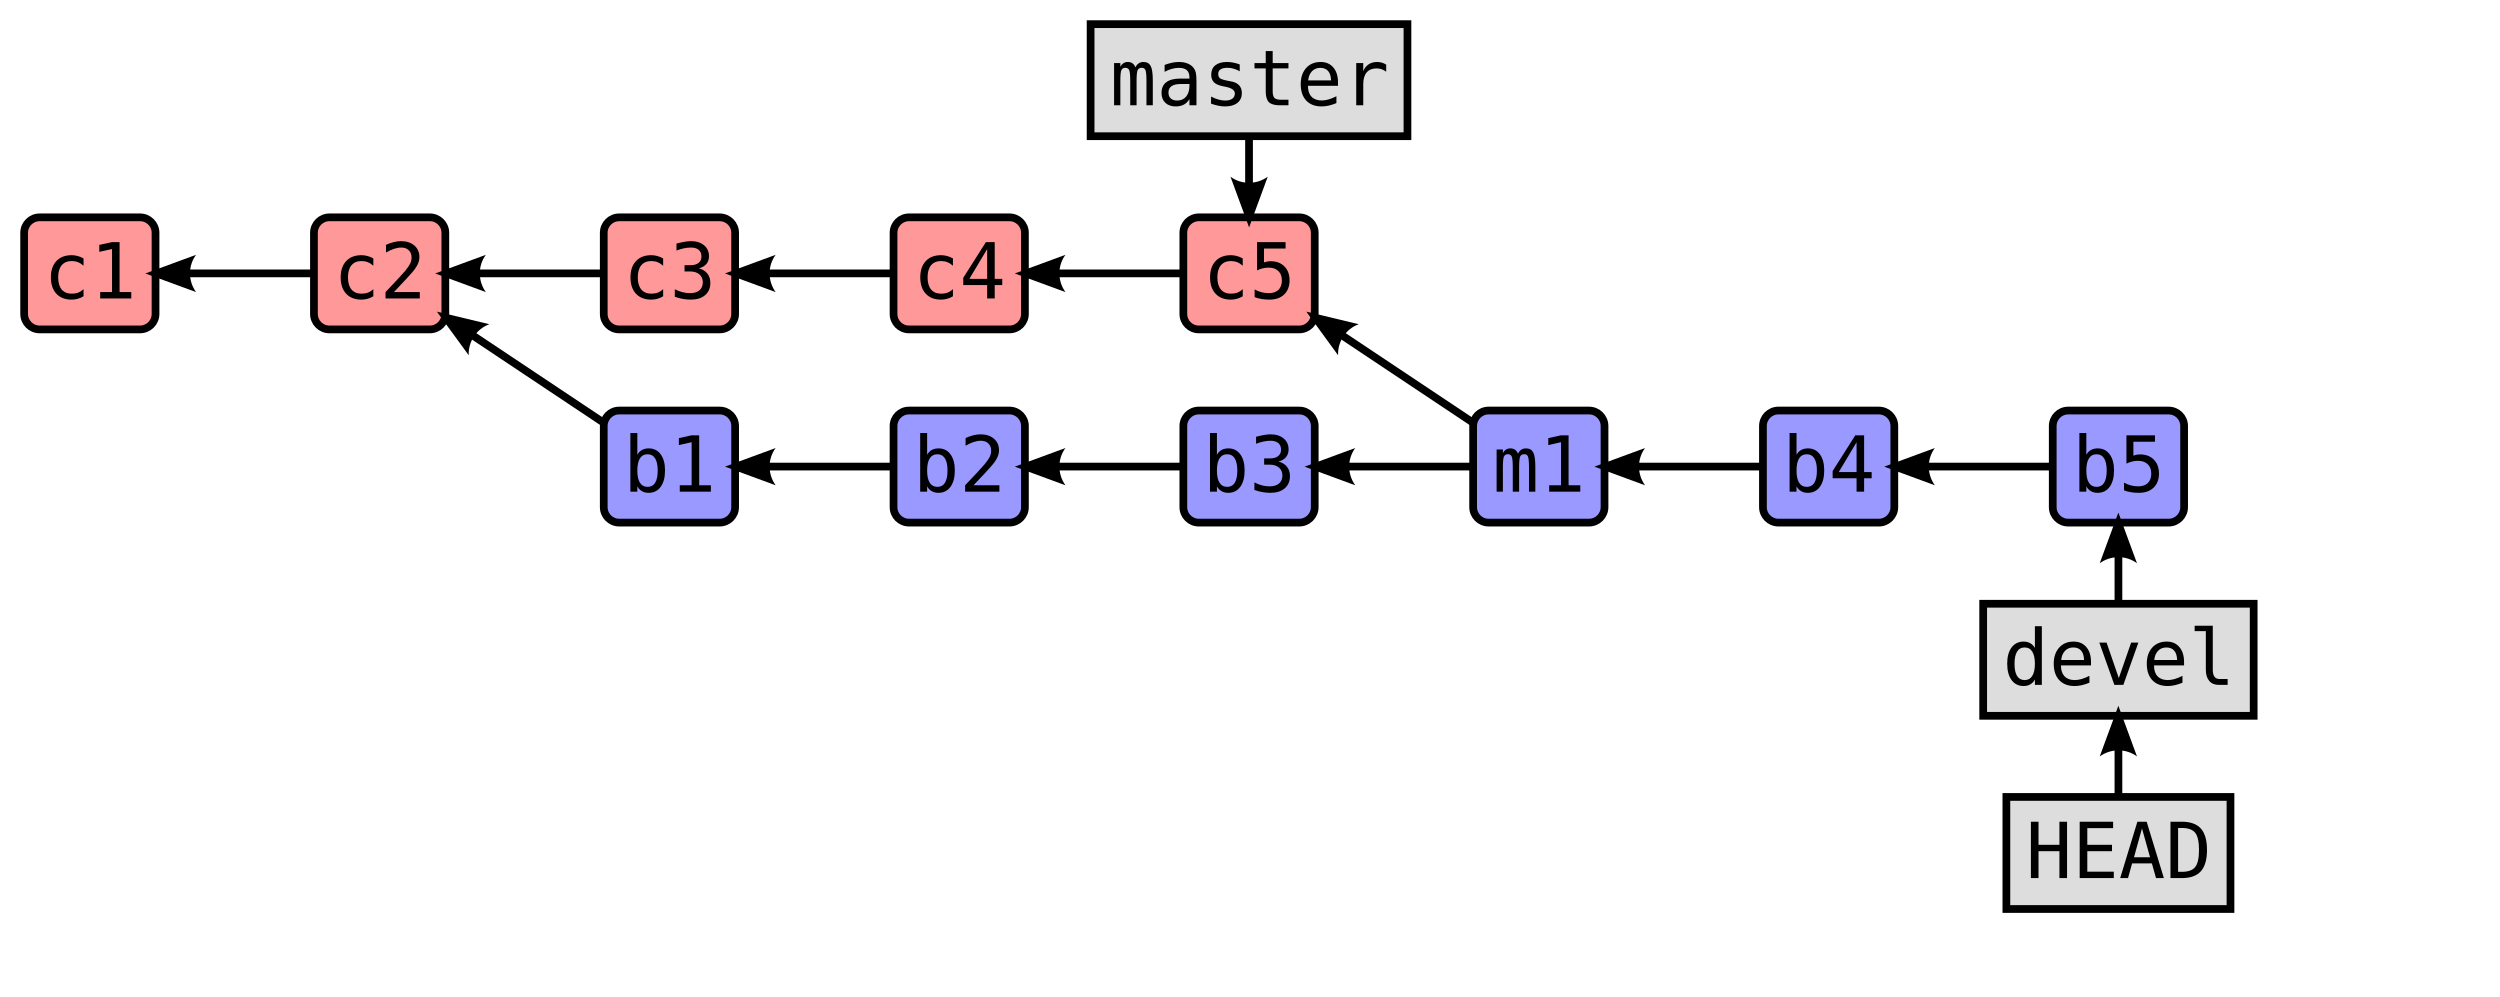
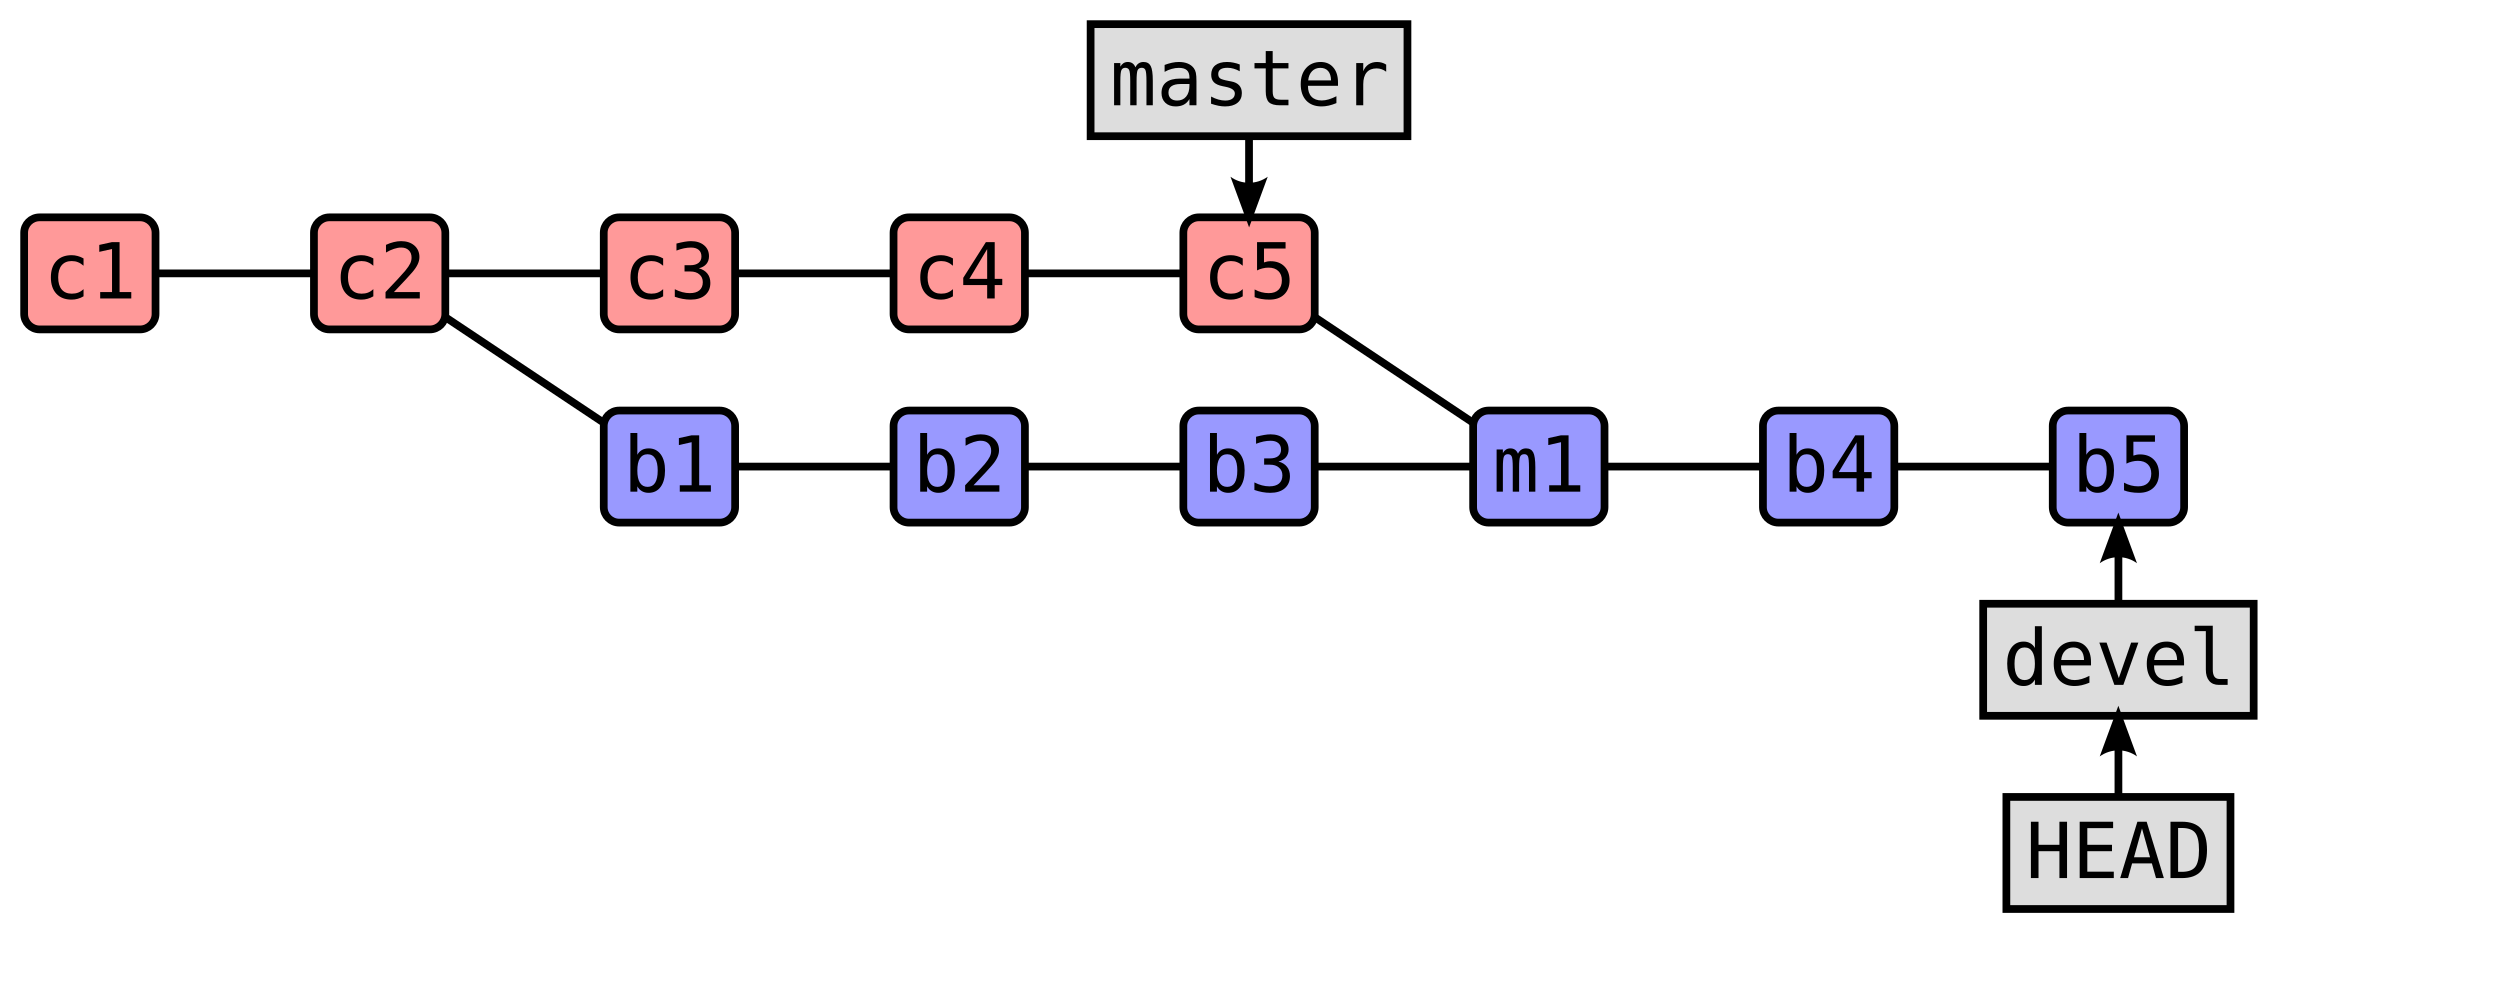
<svg xmlns="http://www.w3.org/2000/svg" width="517.6" height="206.4" id="svg2" version="1.1">
  <defs id="defs4">
    <marker orient="auto" refY="0.0" refX="0.0" id="Arrow2Mend" style="overflow:visible;">
      <path id="path3786" style="fill-rule:evenodd;stroke-width:0.625;stroke-linejoin:round;" d="M 8.719,4.034 L -2.207,0.016 L 8.719,-4.002 C 6.973,-1.63 6.983,1.616 8.719,4.034 z " transform="scale(0.6) rotate(180) translate(0,0)" />
    </marker>
  </defs>
  <g id="layer1">
    <rect style="fill:#ff9999;stroke:#000000;stroke-width:1.6;stroke-miterlimit:4;stroke-dasharray:none" id="rect2989" width="27.2" height="23.2" x="5" y="45" ry="3.2" />
    <text xml:space="preserve" style="font-size:16px;font-style:normal;font-weight:normal;line-height:125%;letter-spacing:0px;word-spacing:0px;fill:#000000;fill-opacity:1;stroke:none;font-family:DejaVu Sans Mono" x="9" y="61.8" id="text2985">
      <tspan id="tspan2987" x="9" y="61.8">c1</tspan>
    </text>
  </g>
  <g id="layer1">
    <rect style="fill:#ff9999;stroke:#000000;stroke-width:1.6;stroke-miterlimit:4;stroke-dasharray:none" id="rect2989" width="27.2" height="23.2" x="65" y="45" ry="3.2" />
    <text xml:space="preserve" style="font-size:16px;font-style:normal;font-weight:normal;line-height:125%;letter-spacing:0px;word-spacing:0px;fill:#000000;fill-opacity:1;stroke:none;font-family:DejaVu Sans Mono" x="69" y="61.8" id="text2985">
      <tspan id="tspan2987" x="69" y="61.8">c2</tspan>
    </text>
  </g>
-   <g id="layer1">
-     <path style="fill:none;stroke:#000000;stroke-width:1.6;stroke-linecap:butt;stroke-linejoin:miter;stroke-opacity:1;marker-end:url(#Arrow2Mend);stroke-miterlimit:4;stroke-dasharray:none" d="M 64.98,56.6 32.22,56.6" id="path2985" />
-   </g>
+   <line x1="64.98" y1="56.6" x2="32.22" y2="56.6" style="stroke:#000000; stroke-width:1.6; stroke-opacity:1.0" />
  <g id="layer1">
    <rect style="fill:#9999ff;stroke:#000000;stroke-width:1.6;stroke-miterlimit:4;stroke-dasharray:none" id="rect2989" width="27.2" height="23.2" x="125" y="85" ry="3.2" />
    <text xml:space="preserve" style="font-size:16px;font-style:normal;font-weight:normal;line-height:125%;letter-spacing:0px;word-spacing:0px;fill:#000000;fill-opacity:1;stroke:none;font-family:DejaVu Sans Mono" x="129" y="101.8" id="text2985">
      <tspan id="tspan2987" x="129" y="101.8">b1</tspan>
    </text>
  </g>
-   <g id="layer1">
-     <path style="fill:none;stroke:#000000;stroke-width:1.6;stroke-linecap:butt;stroke-linejoin:miter;stroke-opacity:1;marker-end:url(#Arrow2Mend);stroke-miterlimit:4;stroke-dasharray:none" d="M 124.98,87.52 92.22,65.68" id="path2985" />
-   </g>
+   <line x1="124.98" y1="87.52" x2="92.22" y2="65.68" style="stroke:#000000; stroke-width:1.6; stroke-opacity:1.0" />
  <g id="layer1">
    <rect style="fill:#ff9999;stroke:#000000;stroke-width:1.6;stroke-miterlimit:4;stroke-dasharray:none" id="rect2989" width="27.2" height="23.2" x="125" y="45" ry="3.2" />
    <text xml:space="preserve" style="font-size:16px;font-style:normal;font-weight:normal;line-height:125%;letter-spacing:0px;word-spacing:0px;fill:#000000;fill-opacity:1;stroke:none;font-family:DejaVu Sans Mono" x="129" y="61.8" id="text2985">
      <tspan id="tspan2987" x="129" y="61.8">c3</tspan>
    </text>
  </g>
-   <g id="layer1">
-     <path style="fill:none;stroke:#000000;stroke-width:1.6;stroke-linecap:butt;stroke-linejoin:miter;stroke-opacity:1;marker-end:url(#Arrow2Mend);stroke-miterlimit:4;stroke-dasharray:none" d="M 124.98,56.6 92.22,56.6" id="path2985" />
-   </g>
+   <line x1="124.98" y1="56.6" x2="92.22" y2="56.6" style="stroke:#000000; stroke-width:1.6; stroke-opacity:1.0" />
  <g id="layer1">
    <rect style="fill:#9999ff;stroke:#000000;stroke-width:1.6;stroke-miterlimit:4;stroke-dasharray:none" id="rect2989" width="27.2" height="23.2" x="185" y="85" ry="3.2" />
    <text xml:space="preserve" style="font-size:16px;font-style:normal;font-weight:normal;line-height:125%;letter-spacing:0px;word-spacing:0px;fill:#000000;fill-opacity:1;stroke:none;font-family:DejaVu Sans Mono" x="189" y="101.8" id="text2985">
      <tspan id="tspan2987" x="189" y="101.8">b2</tspan>
    </text>
  </g>
-   <g id="layer1">
-     <path style="fill:none;stroke:#000000;stroke-width:1.6;stroke-linecap:butt;stroke-linejoin:miter;stroke-opacity:1;marker-end:url(#Arrow2Mend);stroke-miterlimit:4;stroke-dasharray:none" d="M 184.98,96.6 152.22,96.6" id="path2985" />
-   </g>
+   <line x1="184.98" y1="96.6" x2="152.22" y2="96.6" style="stroke:#000000; stroke-width:1.6; stroke-opacity:1.0" />
  <g id="layer1">
    <rect style="fill:#ff9999;stroke:#000000;stroke-width:1.6;stroke-miterlimit:4;stroke-dasharray:none" id="rect2989" width="27.2" height="23.2" x="185" y="45" ry="3.2" />
    <text xml:space="preserve" style="font-size:16px;font-style:normal;font-weight:normal;line-height:125%;letter-spacing:0px;word-spacing:0px;fill:#000000;fill-opacity:1;stroke:none;font-family:DejaVu Sans Mono" x="189" y="61.8" id="text2985">
      <tspan id="tspan2987" x="189" y="61.8">c4</tspan>
    </text>
  </g>
-   <g id="layer1">
-     <path style="fill:none;stroke:#000000;stroke-width:1.6;stroke-linecap:butt;stroke-linejoin:miter;stroke-opacity:1;marker-end:url(#Arrow2Mend);stroke-miterlimit:4;stroke-dasharray:none" d="M 184.98,56.6 152.22,56.6" id="path2985" />
-   </g>
+   <line x1="184.98" y1="56.6" x2="152.22" y2="56.6" style="stroke:#000000; stroke-width:1.6; stroke-opacity:1.0" />
  <g id="layer1">
    <rect style="fill:#9999ff;stroke:#000000;stroke-width:1.6;stroke-miterlimit:4;stroke-dasharray:none" id="rect2989" width="27.2" height="23.2" x="245" y="85" ry="3.2" />
    <text xml:space="preserve" style="font-size:16px;font-style:normal;font-weight:normal;line-height:125%;letter-spacing:0px;word-spacing:0px;fill:#000000;fill-opacity:1;stroke:none;font-family:DejaVu Sans Mono" x="249" y="101.8" id="text2985">
      <tspan id="tspan2987" x="249" y="101.8">b3</tspan>
    </text>
  </g>
-   <g id="layer1">
-     <path style="fill:none;stroke:#000000;stroke-width:1.6;stroke-linecap:butt;stroke-linejoin:miter;stroke-opacity:1;marker-end:url(#Arrow2Mend);stroke-miterlimit:4;stroke-dasharray:none" d="M 244.98,96.6 212.22,96.6" id="path2985" />
-   </g>
+   <line x1="244.98" y1="96.6" x2="212.22" y2="96.6" style="stroke:#000000; stroke-width:1.6; stroke-opacity:1.0" />
  <g id="layer1">
    <rect style="fill:#ff9999;stroke:#000000;stroke-width:1.6;stroke-miterlimit:4;stroke-dasharray:none" id="rect2989" width="27.2" height="23.2" x="245" y="45" ry="3.2" />
    <text xml:space="preserve" style="font-size:16px;font-style:normal;font-weight:normal;line-height:125%;letter-spacing:0px;word-spacing:0px;fill:#000000;fill-opacity:1;stroke:none;font-family:DejaVu Sans Mono" x="249" y="61.8" id="text2985">
      <tspan id="tspan2987" x="249" y="61.8">c5</tspan>
    </text>
  </g>
-   <g id="layer1">
-     <path style="fill:none;stroke:#000000;stroke-width:1.6;stroke-linecap:butt;stroke-linejoin:miter;stroke-opacity:1;marker-end:url(#Arrow2Mend);stroke-miterlimit:4;stroke-dasharray:none" d="M 244.98,56.6 212.22,56.6" id="path2985" />
-   </g>
+   <line x1="244.98" y1="56.6" x2="212.22" y2="56.6" style="stroke:#000000; stroke-width:1.6; stroke-opacity:1.0" />
  <g id="layer1">
    <rect style="fill:#dddddd;stroke:#000000;stroke-width:1.6;stroke-miterlimit:4;stroke-dasharray:none" id="rect2989" width="65.6" height="23.2" x="225.8" y="5" ry="0" />
    <text xml:space="preserve" style="font-size:16px;font-style:normal;font-weight:normal;line-height:125%;letter-spacing:0px;word-spacing:0px;fill:#000000;fill-opacity:1;stroke:none;font-family:DejaVu Sans Mono" x="229.8" y="21.8" id="text2985">
      <tspan id="tspan2987" x="229.8" y="21.8">master</tspan>
    </text>
  </g>
  <g id="layer1">
    <path style="fill:none;stroke:#000000;stroke-width:1.6;stroke-linecap:butt;stroke-linejoin:miter;stroke-opacity:1;marker-end:url(#Arrow2Mend);stroke-miterlimit:4;stroke-dasharray:none" d="M 258.6,28.24 258.6,44.96" id="path2985" />
  </g>
  <g id="layer1">
    <rect style="fill:#9999ff;stroke:#000000;stroke-width:1.6;stroke-miterlimit:4;stroke-dasharray:none" id="rect2989" width="27.2" height="23.2" x="305" y="85" ry="3.2" />
    <text xml:space="preserve" style="font-size:16px;font-style:normal;font-weight:normal;line-height:125%;letter-spacing:0px;word-spacing:0px;fill:#000000;fill-opacity:1;stroke:none;font-family:DejaVu Sans Mono" x="309" y="101.8" id="text2985">
      <tspan id="tspan2987" x="309" y="101.8">m1</tspan>
    </text>
  </g>
-   <g id="layer1">
-     <path style="fill:none;stroke:#000000;stroke-width:1.6;stroke-linecap:butt;stroke-linejoin:miter;stroke-opacity:1;marker-end:url(#Arrow2Mend);stroke-miterlimit:4;stroke-dasharray:none" d="M 304.98,96.6 272.22,96.6" id="path2985" />
-   </g>
-   <g id="layer1">
-     <path style="fill:none;stroke:#000000;stroke-width:1.6;stroke-linecap:butt;stroke-linejoin:miter;stroke-opacity:1;marker-end:url(#Arrow2Mend);stroke-miterlimit:4;stroke-dasharray:none" d="M 304.98,87.52 272.22,65.68" id="path2985" />
-   </g>
+   <line x1="304.98" y1="96.6" x2="272.22" y2="96.6" style="stroke:#000000; stroke-width:1.6; stroke-opacity:1.0" />
+   <line x1="304.98" y1="87.52" x2="272.22" y2="65.68" style="stroke:#000000; stroke-width:1.6; stroke-opacity:1.0" />
  <g id="layer1">
    <rect style="fill:#9999ff;stroke:#000000;stroke-width:1.6;stroke-miterlimit:4;stroke-dasharray:none" id="rect2989" width="27.2" height="23.2" x="365" y="85" ry="3.2" />
    <text xml:space="preserve" style="font-size:16px;font-style:normal;font-weight:normal;line-height:125%;letter-spacing:0px;word-spacing:0px;fill:#000000;fill-opacity:1;stroke:none;font-family:DejaVu Sans Mono" x="369" y="101.8" id="text2985">
      <tspan id="tspan2987" x="369" y="101.8">b4</tspan>
    </text>
  </g>
-   <g id="layer1">
-     <path style="fill:none;stroke:#000000;stroke-width:1.6;stroke-linecap:butt;stroke-linejoin:miter;stroke-opacity:1;marker-end:url(#Arrow2Mend);stroke-miterlimit:4;stroke-dasharray:none" d="M 364.98,96.6 332.22,96.6" id="path2985" />
-   </g>
+   <line x1="364.98" y1="96.6" x2="332.22" y2="96.6" style="stroke:#000000; stroke-width:1.6; stroke-opacity:1.0" />
  <g id="layer1">
    <rect style="fill:#9999ff;stroke:#000000;stroke-width:1.6;stroke-miterlimit:4;stroke-dasharray:none" id="rect2989" width="27.2" height="23.2" x="425" y="85" ry="3.2" />
    <text xml:space="preserve" style="font-size:16px;font-style:normal;font-weight:normal;line-height:125%;letter-spacing:0px;word-spacing:0px;fill:#000000;fill-opacity:1;stroke:none;font-family:DejaVu Sans Mono" x="429" y="101.8" id="text2985">
      <tspan id="tspan2987" x="429" y="101.8">b5</tspan>
    </text>
  </g>
-   <g id="layer1">
-     <path style="fill:none;stroke:#000000;stroke-width:1.6;stroke-linecap:butt;stroke-linejoin:miter;stroke-opacity:1;marker-end:url(#Arrow2Mend);stroke-miterlimit:4;stroke-dasharray:none" d="M 424.98,96.6 392.22,96.6" id="path2985" />
-   </g>
+   <line x1="424.98" y1="96.6" x2="392.22" y2="96.6" style="stroke:#000000; stroke-width:1.6; stroke-opacity:1.0" />
  <g id="layer1">
    <rect style="fill:#dddddd;stroke:#000000;stroke-width:1.6;stroke-miterlimit:4;stroke-dasharray:none" id="rect2989" width="56" height="23.2" x="410.6" y="125" ry="0" />
    <text xml:space="preserve" style="font-size:16px;font-style:normal;font-weight:normal;line-height:125%;letter-spacing:0px;word-spacing:0px;fill:#000000;fill-opacity:1;stroke:none;font-family:DejaVu Sans Mono" x="414.6" y="141.8" id="text2985">
      <tspan id="tspan2987" x="414.6" y="141.8">devel</tspan>
    </text>
  </g>
  <g id="layer1">
    <path style="fill:none;stroke:#000000;stroke-width:1.6;stroke-linecap:butt;stroke-linejoin:miter;stroke-opacity:1;marker-end:url(#Arrow2Mend);stroke-miterlimit:4;stroke-dasharray:none" d="M 438.6,124.96 438.6,108.24" id="path2985" />
  </g>
  <g id="layer1">
    <rect style="fill:#dddddd;stroke:#000000;stroke-width:1.6;stroke-miterlimit:4;stroke-dasharray:none" id="rect2989" width="46.4" height="23.2" x="415.4" y="165" ry="0" />
    <text xml:space="preserve" style="font-size:16px;font-style:normal;font-weight:normal;line-height:125%;letter-spacing:0px;word-spacing:0px;fill:#000000;fill-opacity:1;stroke:none;font-family:DejaVu Sans Mono" x="419.4" y="181.8" id="text2985">
      <tspan id="tspan2987" x="419.4" y="181.8">HEAD</tspan>
    </text>
  </g>
  <g id="layer1">
    <path style="fill:none;stroke:#000000;stroke-width:1.6;stroke-linecap:butt;stroke-linejoin:miter;stroke-opacity:1;marker-end:url(#Arrow2Mend);stroke-miterlimit:4;stroke-dasharray:none" d="M 438.6,164.96 438.6,148.24" id="path2985" />
  </g>
</svg>
